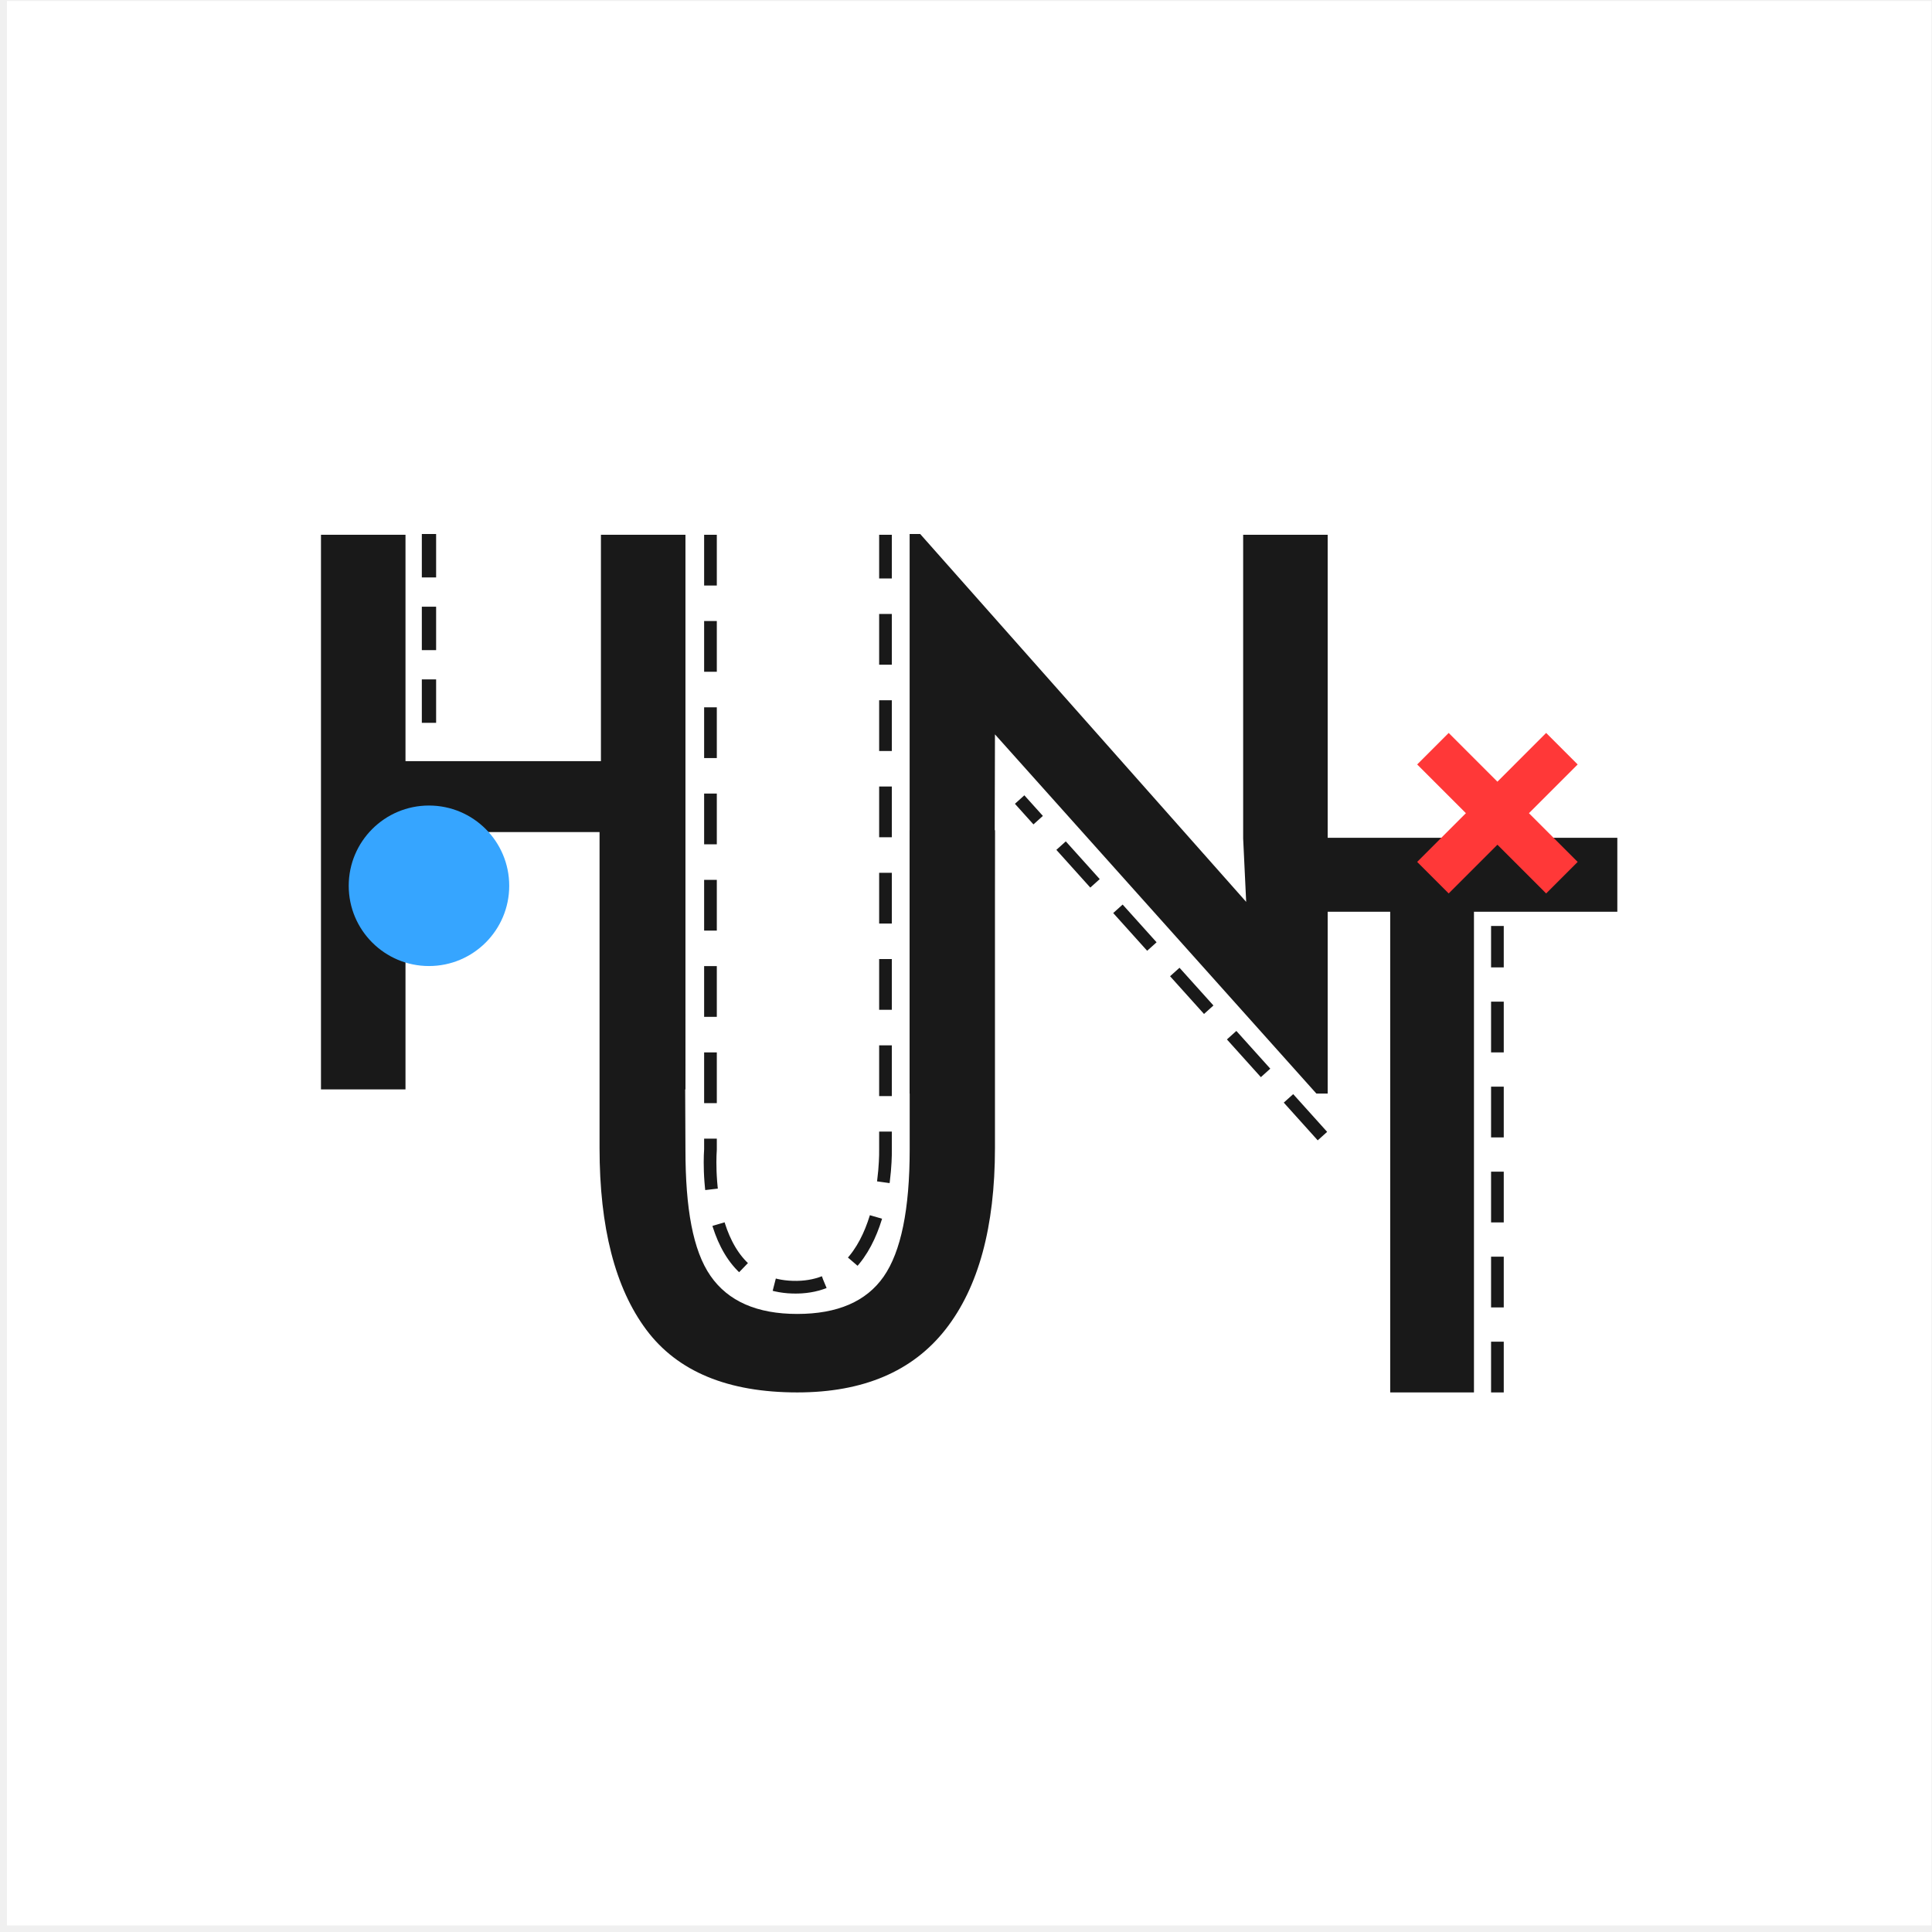
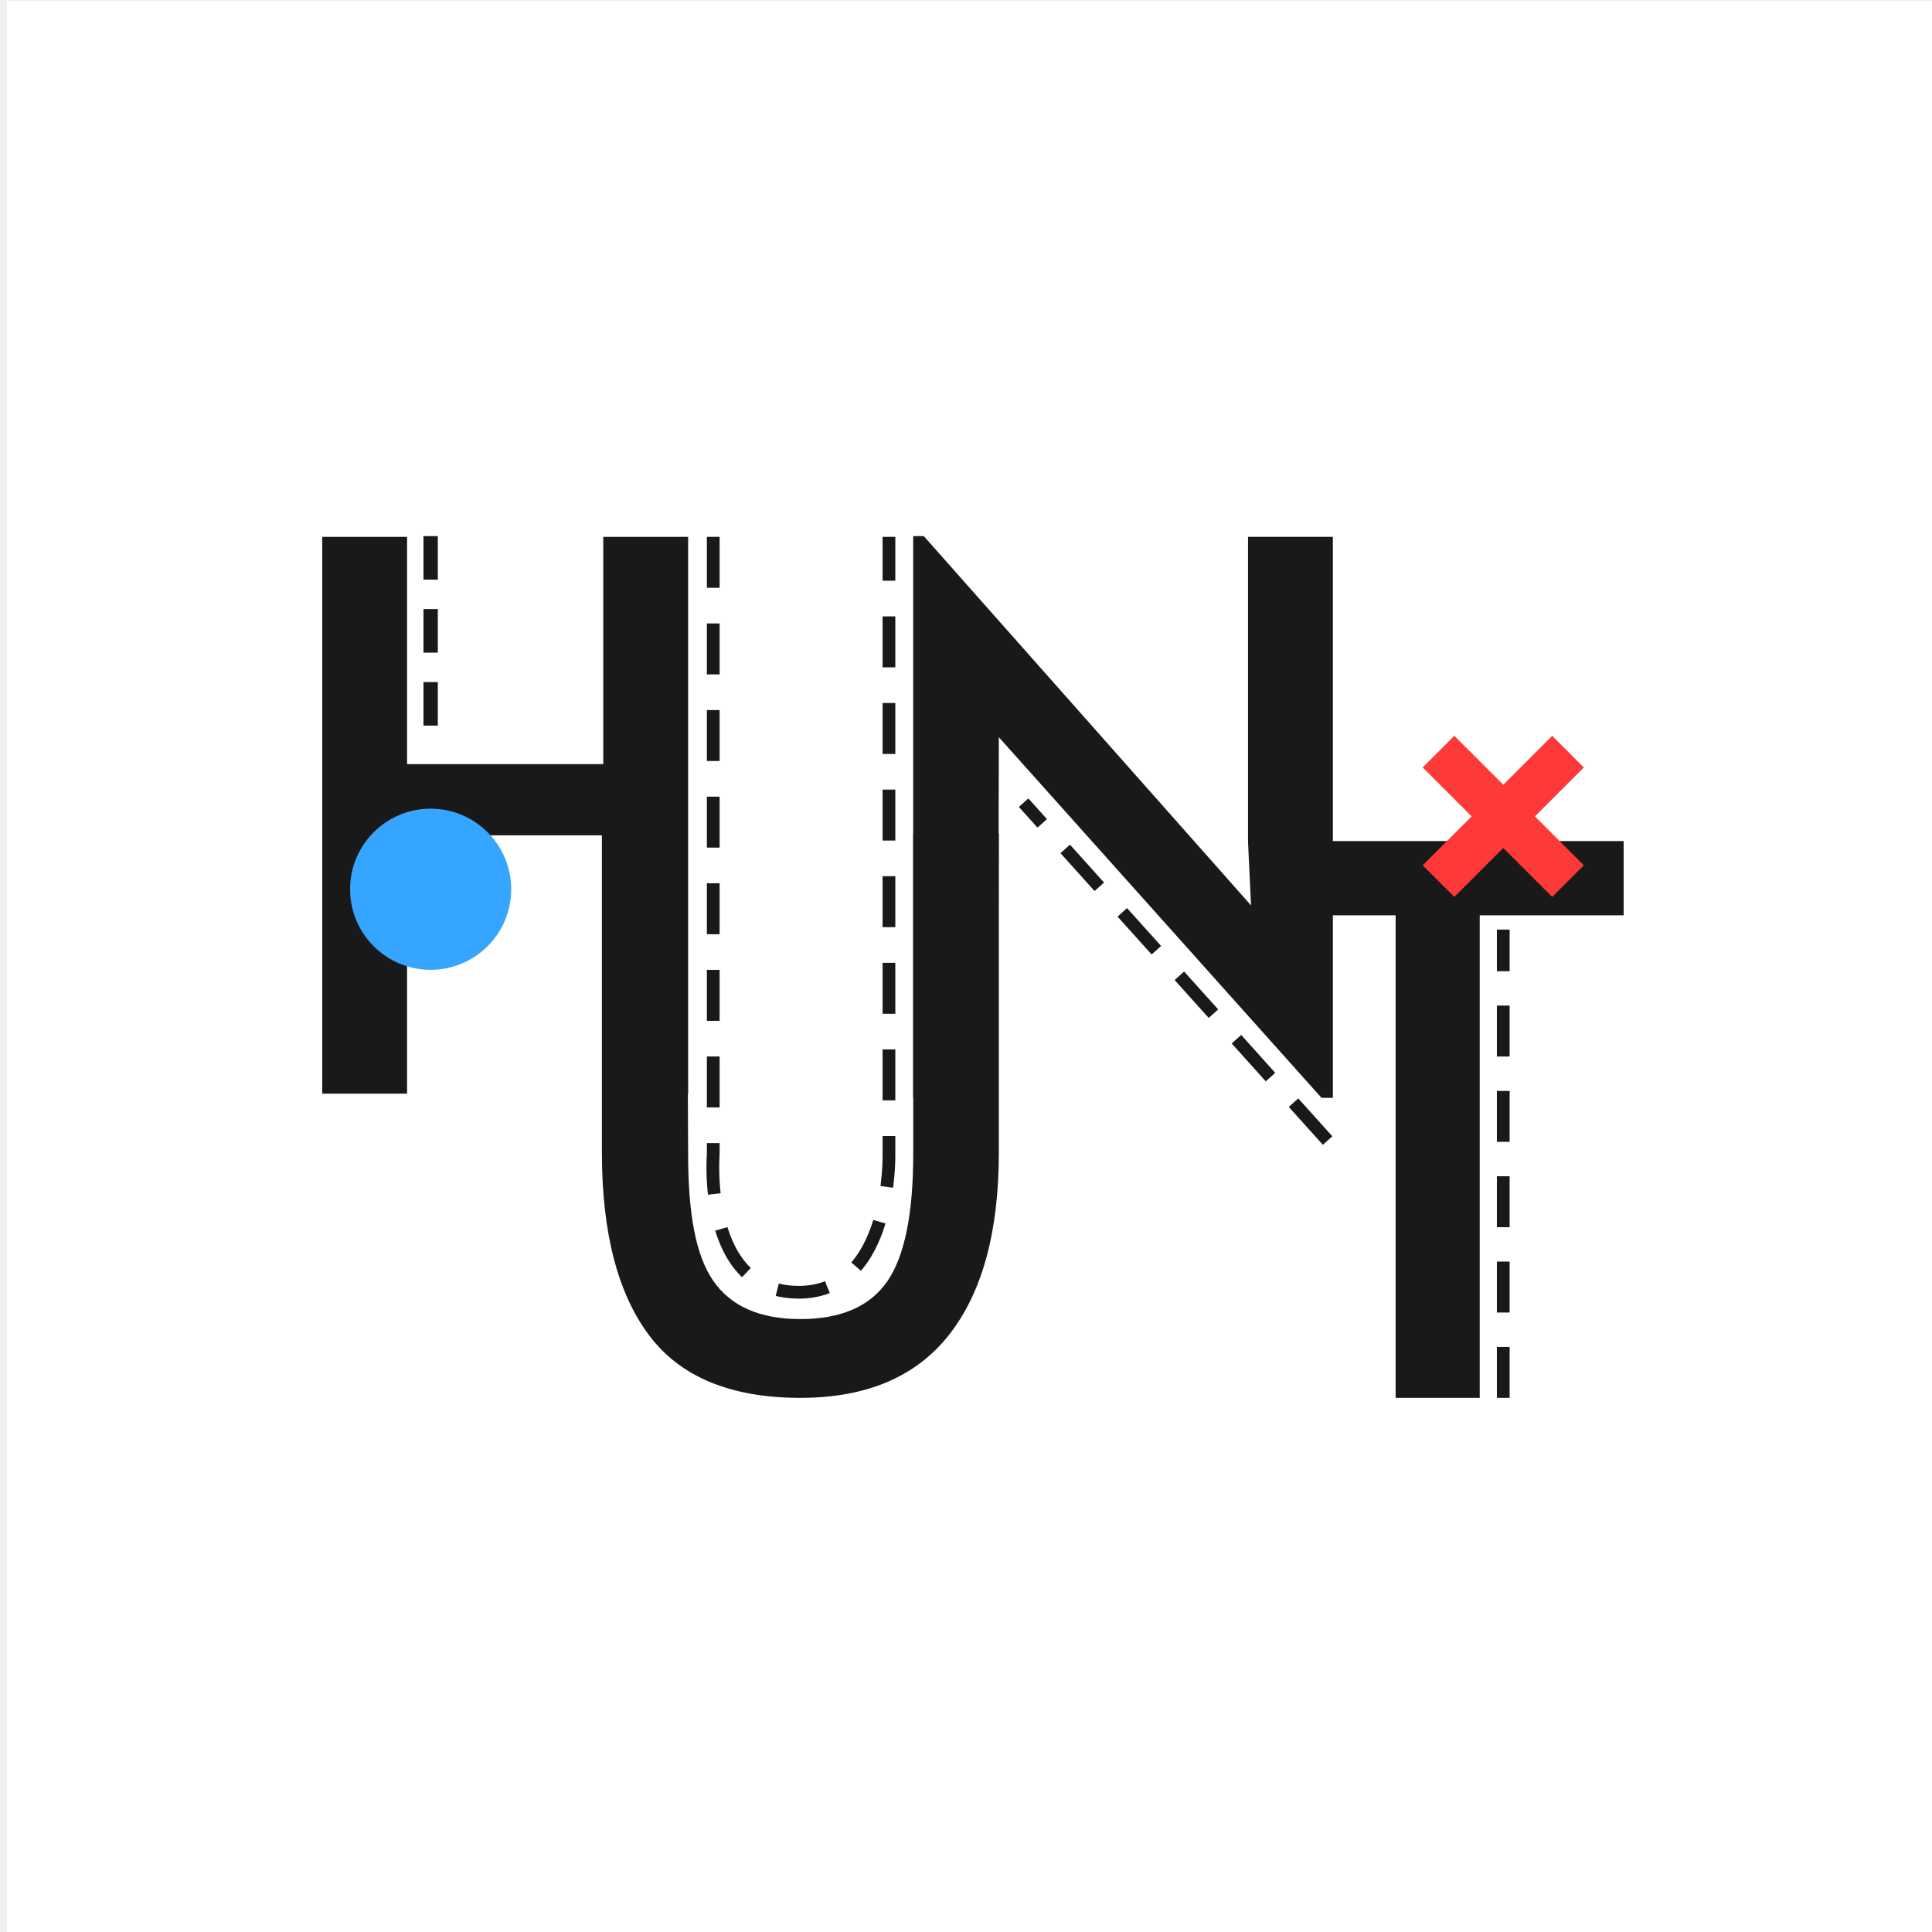
- <svg xmlns="http://www.w3.org/2000/svg" width="100%" height="100%" viewBox="0 0 257 257" version="1.1" xml:space="preserve" style="fill-rule:evenodd;clip-rule:evenodd;stroke-linejoin:round;stroke-miterlimit:1.5;">
+ <svg xmlns="http://www.w3.org/2000/svg" width="100%" height="100%" viewBox="0 0 256 256" version="1.1" xml:space="preserve" style="fill-rule:evenodd;clip-rule:evenodd;stroke-linejoin:round;stroke-miterlimit:1.5;">
  <g transform="matrix(1,0,0,1,-2733,-3343)">
    <g id="mini-logo" transform="matrix(0.128,0,0,0.128,2733.92,3343.13)">
      <rect x="0" y="0" width="2000" height="2000" style="fill:none;" />
      <clipPath id="_clip1">
        <rect x="0" y="0" width="2000" height="2000" />
      </clipPath>
      <g clip-path="url(#_clip1)">
        <g transform="matrix(8.40563,0,0,8.33503,-23132.1,-27998.8)">
          <rect x="2751.98" y="3359.18" width="237.936" height="239.951" style="fill:white;" />
        </g>
        <g transform="matrix(0.875691,0,0,0.875691,-128.42,215.576)">
          <path d="M519.369,387.308L619.668,387.308L619.668,655.965L851.608,655.965L851.608,387.308L951.907,387.308L951.907,1045.52L851.608,1045.52L851.608,740.144L619.668,740.144L619.668,1045.52L519.369,1045.52L519.369,387.308Z" style="fill:rgb(25,25,25);fill-rule:nonzero;" />
          <g transform="matrix(1,0,0,1,-232.684,350.668)">
            <path d="M1317.28,1054.47C1234.89,1054.47 1175.19,1029.7 1138.17,980.144C1101.16,930.592 1082.65,858.652 1082.65,764.323L1082.65,387.308L1182.95,387.308L1184.59,766.114C1184.59,835.965 1193.4,885.965 1214.3,916.114C1235.19,946.264 1269.52,961.338 1317.28,961.338C1365.04,961.338 1399.22,946.562 1419.82,917.01C1440.41,887.458 1450.71,837.159 1450.71,766.114L1450.71,387.308L1551.91,387.308L1551.91,764.323C1551.91,858.055 1532.35,929.846 1493.25,979.696C1454.14,1029.55 1395.49,1054.47 1317.28,1054.47Z" style="fill:rgb(25,25,25);fill-rule:nonzero;" />
          </g>
          <g transform="matrix(1,0,0,1,-465.587,4.92537)">
            <path d="M1784.81,619.249L1783.85,1045.52L1683.55,1045.52L1683.55,381.488L1696.09,381.488L2082.95,818.055L2079.37,742.831L2079.37,382.383L2179.67,382.383L2179.67,1045.52L2166.24,1045.52L1784.81,619.249Z" style="fill:rgb(25,25,25);fill-rule:nonzero;" />
          </g>
          <g transform="matrix(1,0,0,1,-656.453,359.623)">
            <path d="M2444.74,475.07L2276.38,475.07L2276.38,387.308L2714.29,387.308L2714.29,475.07L2544.14,475.07L2544.14,1045.52L2444.74,1045.52L2444.74,475.07Z" style="fill:rgb(25,25,25);fill-rule:nonzero;" />
          </g>
        </g>
        <g transform="matrix(1.05476,0,0,1.05476,-54.7646,-54.3725)">
          <path d="M745.125,577.485L745.125,1183.11C745.125,1183.11 733.817,1320.51 830.626,1318.86C920.929,1317.32 917.568,1183.11 917.568,1183.11L917.568,577.485" style="fill:none;stroke:rgb(25,25,25);stroke-width:12.5px;stroke-dasharray:50,35,0,0;" />
        </g>
        <g transform="matrix(1.05476,0,0,1.05476,-54.7646,-57.5368)">
          <path d="M1348.08,1172.97L1049.74,841.377" style="fill:none;stroke:rgb(25,25,25);stroke-width:12.5px;stroke-dasharray:50,33.75,0,0;" />
        </g>
        <g transform="matrix(1.05476,0,0,1.05476,-56.8741,-54.3725)">
          <path d="M1522.49,1422.52L1522.49,962.92" style="fill:none;stroke:rgb(25,25,25);stroke-width:12.5px;stroke-dasharray:50,33.75,0,0;" />
        </g>
        <g transform="matrix(3.66274,0,0,3.66274,-205.441,-2474)">
          <path d="M478.995,896.96L465.168,883.133L456.225,892.077L470.051,905.903L456.225,919.729L465.168,928.673L478.995,914.846L492.821,928.673L501.764,919.729L487.938,905.903L501.764,892.077L492.821,883.133L478.995,896.96Z" style="fill:rgb(255,56,56);" />
        </g>
        <g transform="matrix(1.05476,0,0,0.800974,-66.6052,91.999)">
          <path d="M478.995,576.742L478.995,855.764" style="fill:none;stroke:rgb(25,25,25);stroke-width:14.08px;stroke-dasharray:56.31,38.01,0,0;" />
        </g>
        <g transform="matrix(5.06354,0,0,5.06354,-2038.36,-3799.61)">
          <circle cx="489.179" cy="931.984" r="16.471" style="fill:rgb(54,165,255);" />
        </g>
      </g>
    </g>
  </g>
</svg>
